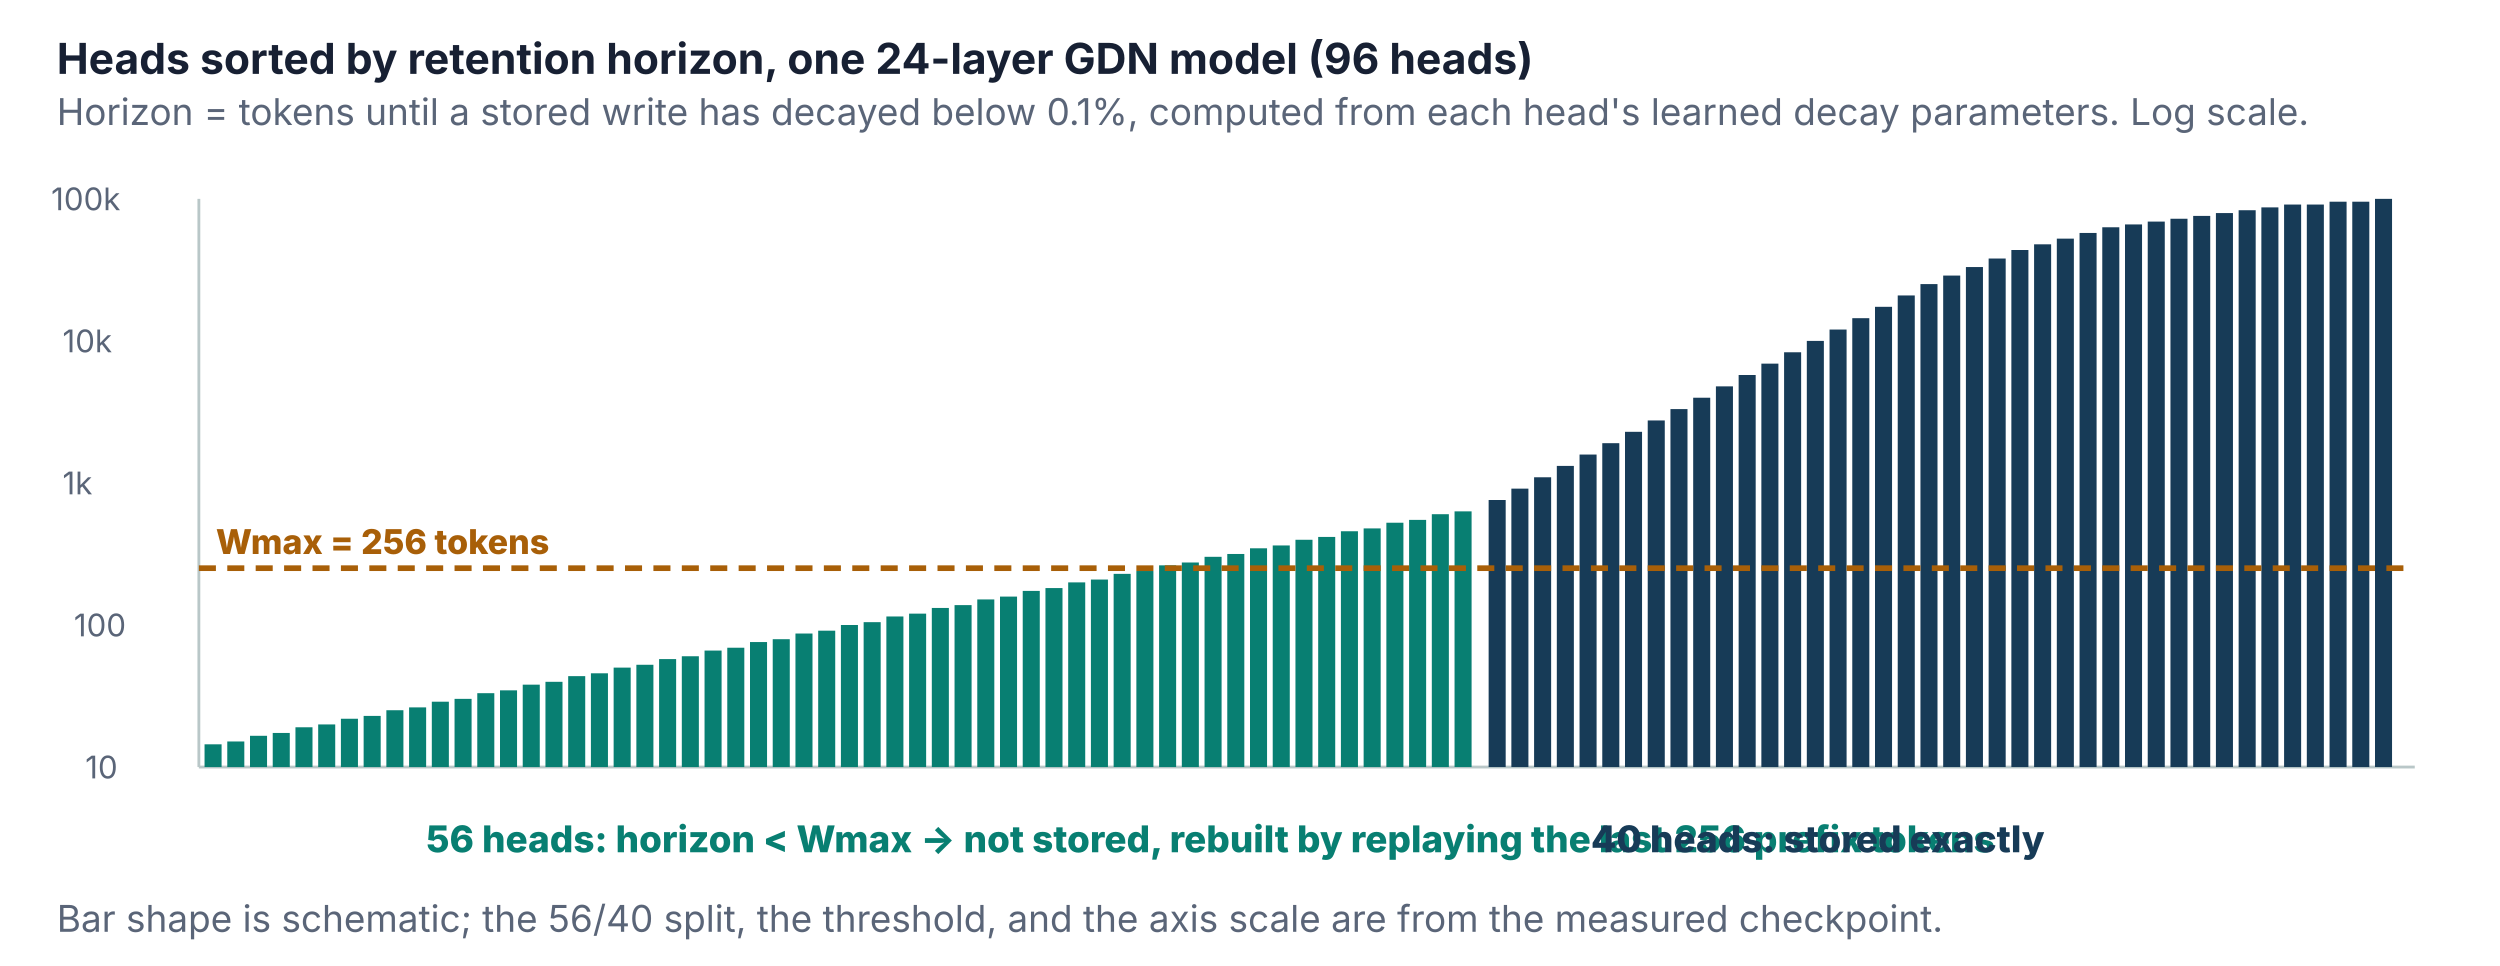
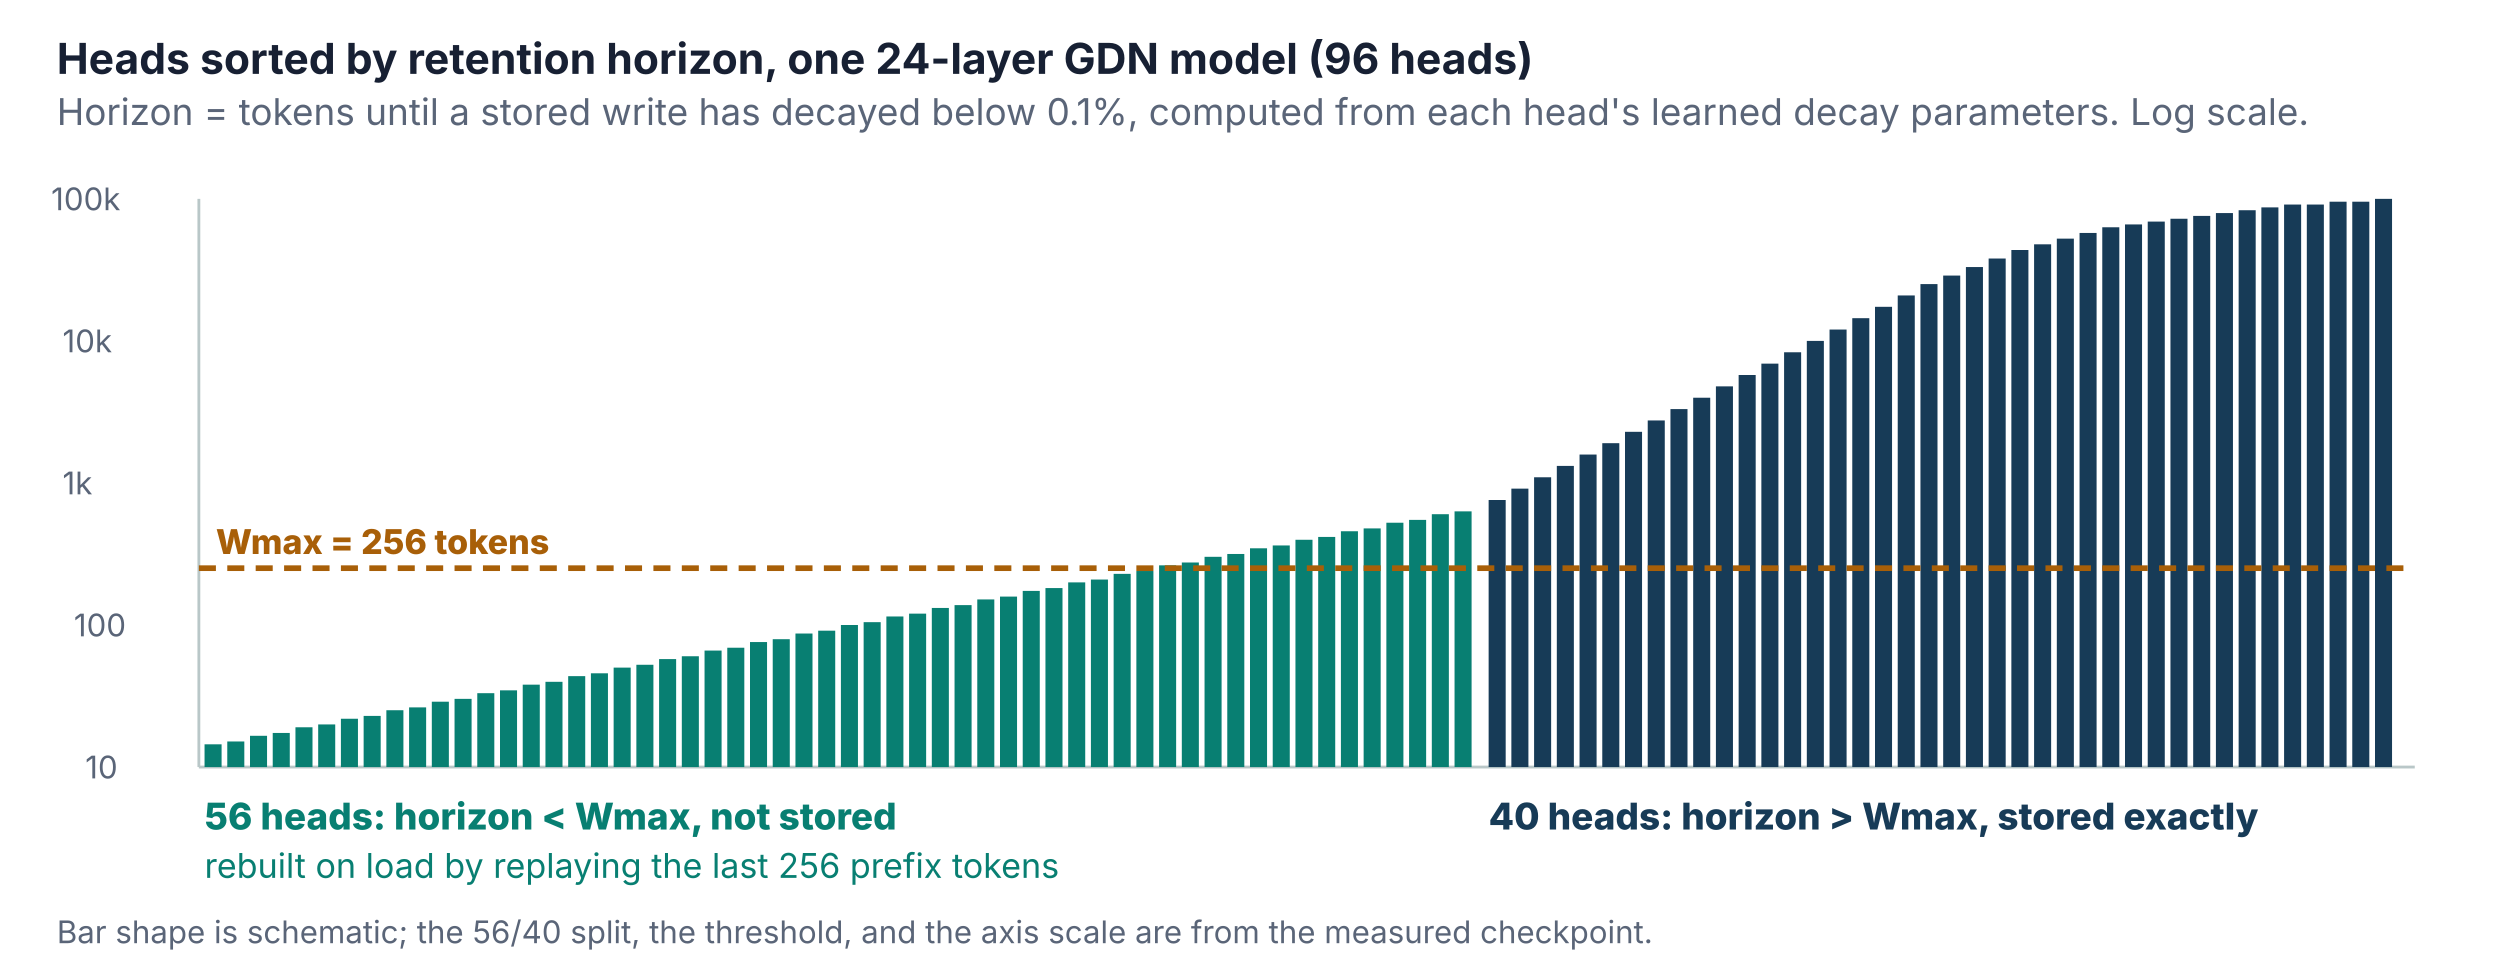
<svg xmlns="http://www.w3.org/2000/svg" viewBox="0 0 880 340" font-family="Inter, ui-sans-serif, system-ui, sans-serif" font-size="13">
  <defs>
    <style>
      .lbl { fill: #172033; font-weight: 700; }
      .sub { fill: #5a6578; }
      .keep { fill: #173b57; }
      .drop { fill: #087f72; }
      .axis { stroke: #b9c7c8; stroke-width: 1; }
      .cut  { stroke: #a85f08; stroke-width: 2; stroke-dasharray: 6 4; }
    </style>
  </defs>
  <text x="20" y="26" class="lbl" font-size="15">Heads sorted by retention horizon, one 24-layer GDN model (96 heads)</text>
  <text x="20" y="44" class="sub">Horizon = tokens until a stored write has decayed below 0.1%, computed from each head's learned decay parameters. Log scale.</text>
  <line x1="70" y1="270" x2="850" y2="270" class="axis" />
  <line x1="70" y1="70" x2="70" y2="270" class="axis" />
  <g class="sub" font-size="11">
    <text x="30" y="274">10</text>
    <text x="26" y="224">100</text>
    <text x="22" y="174">1k</text>
    <text x="22" y="124">10k</text>
    <text x="18" y="74">100k</text>
  </g>
  <g>
    <rect x="72" y="262" width="6" height="8" class="drop" />
    <rect x="80" y="261" width="6" height="9" class="drop" />
    <rect x="88" y="259" width="6" height="11" class="drop" />
    <rect x="96" y="258" width="6" height="12" class="drop" />
    <rect x="104" y="256" width="6" height="14" class="drop" />
    <rect x="112" y="255" width="6" height="15" class="drop" />
    <rect x="120" y="253" width="6" height="17" class="drop" />
    <rect x="128" y="252" width="6" height="18" class="drop" />
    <rect x="136" y="250" width="6" height="20" class="drop" />
    <rect x="144" y="249" width="6" height="21" class="drop" />
    <rect x="152" y="247" width="6" height="23" class="drop" />
    <rect x="160" y="246" width="6" height="24" class="drop" />
    <rect x="168" y="244" width="6" height="26" class="drop" />
    <rect x="176" y="243" width="6" height="27" class="drop" />
    <rect x="184" y="241" width="6" height="29" class="drop" />
    <rect x="192" y="240" width="6" height="30" class="drop" />
    <rect x="200" y="238" width="6" height="32" class="drop" />
    <rect x="208" y="237" width="6" height="33" class="drop" />
    <rect x="216" y="235" width="6" height="35" class="drop" />
    <rect x="224" y="234" width="6" height="36" class="drop" />
    <rect x="232" y="232" width="6" height="38" class="drop" />
    <rect x="240" y="231" width="6" height="39" class="drop" />
    <rect x="248" y="229" width="6" height="41" class="drop" />
    <rect x="256" y="228" width="6" height="42" class="drop" />
    <rect x="264" y="226" width="6" height="44" class="drop" />
    <rect x="272" y="225" width="6" height="45" class="drop" />
    <rect x="280" y="223" width="6" height="47" class="drop" />
    <rect x="288" y="222" width="6" height="48" class="drop" />
    <rect x="296" y="220" width="6" height="50" class="drop" />
    <rect x="304" y="219" width="6" height="51" class="drop" />
    <rect x="312" y="217" width="6" height="53" class="drop" />
    <rect x="320" y="216" width="6" height="54" class="drop" />
    <rect x="328" y="214" width="6" height="56" class="drop" />
    <rect x="336" y="213" width="6" height="57" class="drop" />
    <rect x="344" y="211" width="6" height="59" class="drop" />
    <rect x="352" y="210" width="6" height="60" class="drop" />
    <rect x="360" y="208" width="6" height="62" class="drop" />
    <rect x="368" y="207" width="6" height="63" class="drop" />
    <rect x="376" y="205" width="6" height="65" class="drop" />
    <rect x="384" y="204" width="6" height="66" class="drop" />
    <rect x="392" y="202" width="6" height="68" class="drop" />
    <rect x="400" y="201" width="6" height="69" class="drop" />
    <rect x="408" y="199" width="6" height="71" class="drop" />
    <rect x="416" y="198" width="6" height="72" class="drop" />
    <rect x="424" y="196" width="6" height="74" class="drop" />
    <rect x="432" y="195" width="6" height="75" class="drop" />
    <rect x="440" y="193" width="6" height="77" class="drop" />
    <rect x="448" y="192" width="6" height="78" class="drop" />
    <rect x="456" y="190" width="6" height="80" class="drop" />
    <rect x="464" y="189" width="6" height="81" class="drop" />
    <rect x="472" y="187" width="6" height="83" class="drop" />
    <rect x="480" y="186" width="6" height="84" class="drop" />
    <rect x="488" y="184" width="6" height="86" class="drop" />
    <rect x="496" y="183" width="6" height="87" class="drop" />
    <rect x="504" y="181" width="6" height="89" class="drop" />
    <rect x="512" y="180" width="6" height="90" class="drop" />
    <rect x="524" y="176" width="6" height="94" class="keep" />
    <rect x="532" y="172" width="6" height="98" class="keep" />
    <rect x="540" y="168" width="6" height="102" class="keep" />
    <rect x="548" y="164" width="6" height="106" class="keep" />
    <rect x="556" y="160" width="6" height="110" class="keep" />
    <rect x="564" y="156" width="6" height="114" class="keep" />
    <rect x="572" y="152" width="6" height="118" class="keep" />
    <rect x="580" y="148" width="6" height="122" class="keep" />
    <rect x="588" y="144" width="6" height="126" class="keep" />
    <rect x="596" y="140" width="6" height="130" class="keep" />
    <rect x="604" y="136" width="6" height="134" class="keep" />
    <rect x="612" y="132" width="6" height="138" class="keep" />
    <rect x="620" y="128" width="6" height="142" class="keep" />
    <rect x="628" y="124" width="6" height="146" class="keep" />
    <rect x="636" y="120" width="6" height="150" class="keep" />
    <rect x="644" y="116" width="6" height="154" class="keep" />
    <rect x="652" y="112" width="6" height="158" class="keep" />
    <rect x="660" y="108" width="6" height="162" class="keep" />
    <rect x="668" y="104" width="6" height="166" class="keep" />
    <rect x="676" y="100" width="6" height="170" class="keep" />
    <rect x="684" y="97" width="6" height="173" class="keep" />
    <rect x="692" y="94" width="6" height="176" class="keep" />
    <rect x="700" y="91" width="6" height="179" class="keep" />
    <rect x="708" y="88" width="6" height="182" class="keep" />
    <rect x="716" y="86" width="6" height="184" class="keep" />
    <rect x="724" y="84" width="6" height="186" class="keep" />
    <rect x="732" y="82" width="6" height="188" class="keep" />
    <rect x="740" y="80" width="6" height="190" class="keep" />
    <rect x="748" y="79" width="6" height="191" class="keep" />
    <rect x="756" y="78" width="6" height="192" class="keep" />
    <rect x="764" y="77" width="6" height="193" class="keep" />
    <rect x="772" y="76" width="6" height="194" class="keep" />
    <rect x="780" y="75" width="6" height="195" class="keep" />
    <rect x="788" y="74" width="6" height="196" class="keep" />
    <rect x="796" y="73" width="6" height="197" class="keep" />
    <rect x="804" y="72" width="6" height="198" class="keep" />
    <rect x="812" y="72" width="6" height="198" class="keep" />
    <rect x="820" y="71" width="6" height="199" class="keep" />
    <rect x="828" y="71" width="6" height="199" class="keep" />
    <rect x="836" y="70" width="6" height="200" class="keep" />
  </g>
  <line x1="70" y1="200" x2="850" y2="200" class="cut" />
  <text x="76" y="195" fill="#a85f08" font-weight="800" font-size="12">Wmax = 256 tokens</text>
-   <text x="150" y="300" class="drop" font-weight="800">56 heads: horizon &lt; Wmax → not stored, rebuilt by replaying the last 256 prefix tokens</text>
-   <text x="560" y="300" class="keep" font-weight="800">40 heads: stored exactly</text>
-   <text x="20" y="328" class="sub">Bar shape is schematic; the 56/40 split, the threshold, and the axis scale are from the measured checkpoint.</text>
+   <text x="72" y="292" class="drop" font-weight="800">56 heads: horizon &lt; Wmax, not stored</text>
+   <text x="72" y="309" class="drop" font-size="12">rebuilt on load by replaying the last 256 prefix tokens</text>
+   <text x="524" y="292" class="keep" font-weight="800">40 heads: horizon &gt; Wmax, stored exactly</text>
+   <text x="20" y="332" class="sub" font-size="11">Bar shape is schematic; the 56/40 split, the threshold, and the axis scale are from the measured checkpoint.</text>
</svg>
